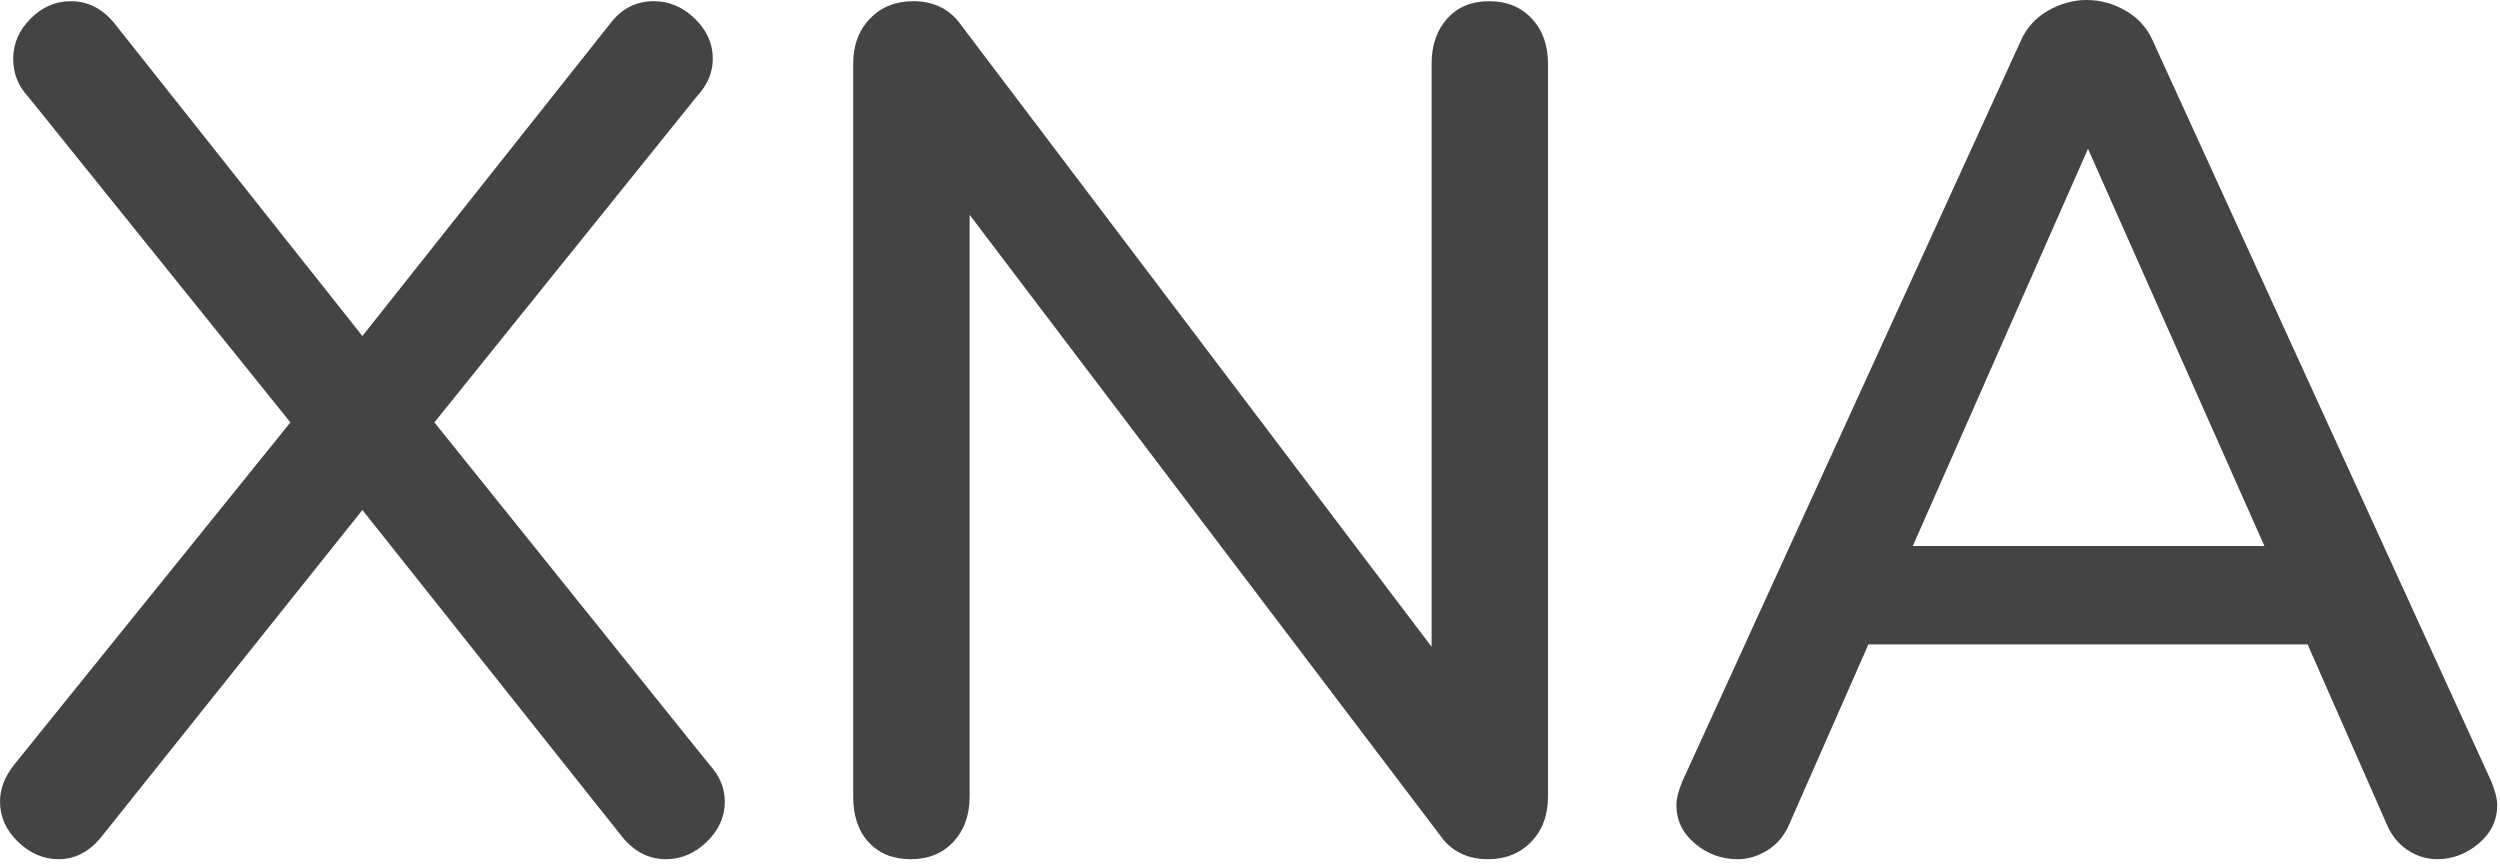
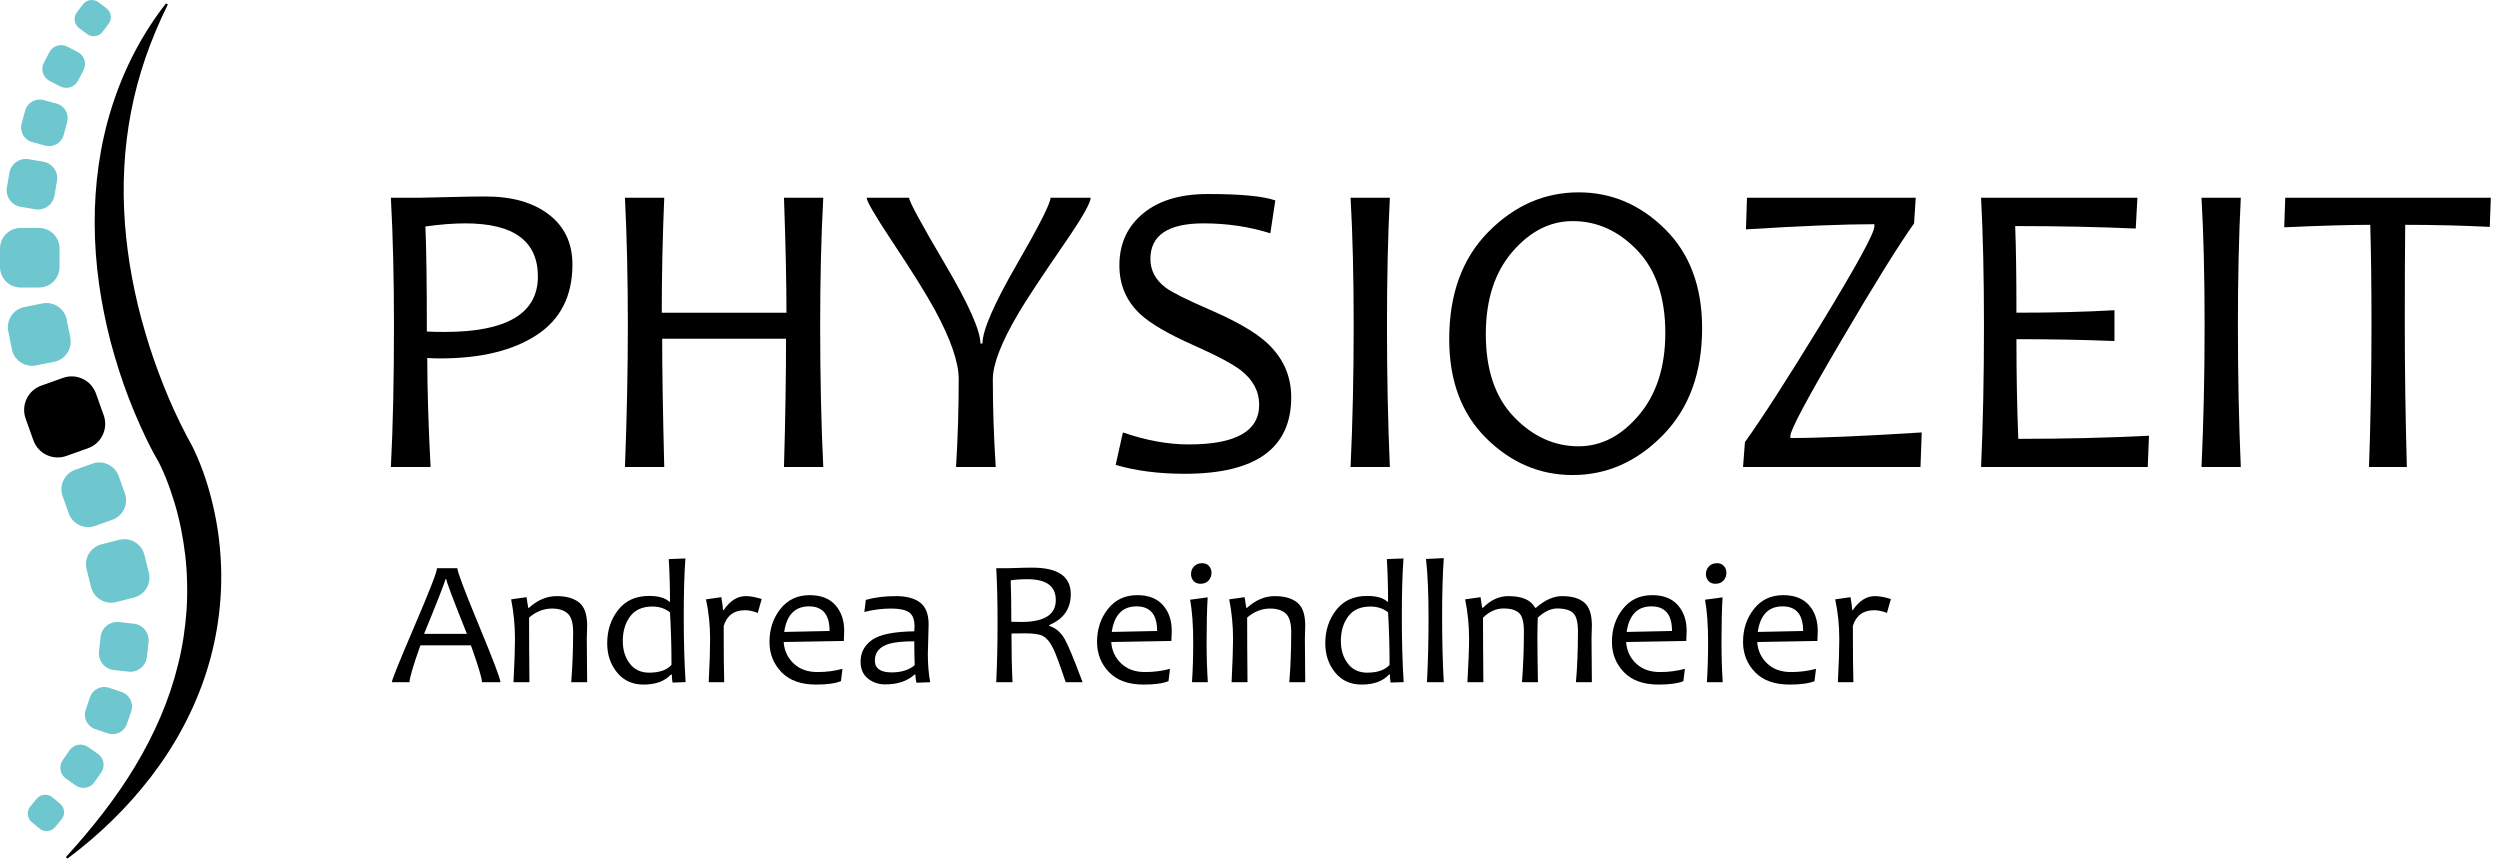
- <svg xmlns="http://www.w3.org/2000/svg" viewBox="0 0 75 26" fill-rule="evenodd" clip-rule="evenodd" stroke-linejoin="round" stroke-miterlimit="2" fill="#444">
-   <path d="M21.276,22.932c0.312,0.336 0.468,0.708 0.468,1.116c-0,0.456 -0.18,0.858 -0.54,1.206c-0.36,0.348 -0.768,0.522 -1.224,0.522c-0.504,-0 -0.936,-0.216 -1.296,-0.648l-7.812,-9.828l-7.848,9.828c-0.36,0.432 -0.78,0.648 -1.26,0.648c-0.456,-0 -0.864,-0.174 -1.224,-0.522c-0.36,-0.348 -0.54,-0.75 -0.54,-1.206c-0,-0.384 0.144,-0.756 0.432,-1.116l8.28,-10.26l-7.884,-9.792c-0.288,-0.312 -0.432,-0.684 -0.432,-1.116c-0,-0.456 0.174,-0.858 0.522,-1.206c0.348,-0.348 0.75,-0.522 1.206,-0.522c0.504,0 0.936,0.216 1.296,0.648l7.452,9.396l7.452,-9.396c0.336,-0.432 0.768,-0.648 1.296,-0.648c0.456,0 0.864,0.174 1.224,0.522c0.36,0.348 0.54,0.75 0.54,1.206c-0,0.408 -0.156,0.78 -0.468,1.116l-7.884,9.792l8.244,10.26Z" fill-rule="nonzero" />
-   <path d="M44.676,0.036c0.528,0 0.954,0.174 1.278,0.522c0.324,0.348 0.486,0.798 0.486,1.35l-0,21.996c-0,0.552 -0.168,1.002 -0.504,1.35c-0.336,0.348 -0.768,0.522 -1.296,0.522c-0.624,-0 -1.104,-0.24 -1.44,-0.72l-14.112,-18.612l-0,17.46c-0,0.552 -0.162,1.002 -0.486,1.35c-0.324,0.348 -0.75,0.522 -1.278,0.522c-0.528,-0 -0.948,-0.168 -1.26,-0.504c-0.312,-0.336 -0.468,-0.792 -0.468,-1.368l-0,-21.996c-0,-0.552 0.168,-1.002 0.504,-1.35c0.336,-0.348 0.768,-0.522 1.296,-0.522c0.624,0 1.104,0.24 1.44,0.72l14.112,18.648l-0,-17.496c-0,-0.552 0.156,-1.002 0.468,-1.35c0.312,-0.348 0.732,-0.522 1.26,-0.522Z" fill-rule="nonzero" />
-   <path d="M74.736,23.436c0.12,0.288 0.18,0.528 0.18,0.72c-0,0.456 -0.186,0.84 -0.558,1.152c-0.372,0.312 -0.786,0.468 -1.242,0.468c-0.312,-0 -0.606,-0.09 -0.882,-0.27c-0.276,-0.18 -0.486,-0.438 -0.63,-0.774l-2.376,-5.4l-13.176,0l-2.376,5.4c-0.144,0.336 -0.36,0.594 -0.648,0.774c-0.288,0.18 -0.588,0.27 -0.9,0.27c-0.48,-0 -0.906,-0.156 -1.278,-0.468c-0.372,-0.312 -0.558,-0.696 -0.558,-1.152c0,-0.192 0.06,-0.432 0.18,-0.72l10.152,-22.212c0.168,-0.384 0.438,-0.684 0.81,-0.9c0.372,-0.216 0.762,-0.324 1.17,-0.324c0.408,0 0.798,0.108 1.17,0.324c0.372,0.216 0.642,0.516 0.81,0.9l10.152,22.212Zm-17.352,-7.056l10.548,0l-5.292,-11.916l-5.256,11.916Z" fill-rule="nonzero" />
+ <svg xmlns="http://www.w3.org/2000/svg" viewBox="0 0 192 66" fill-rule="evenodd" clip-rule="evenodd" stroke-linejoin="round" stroke-miterlimit="2">
+   <g transform="matrix(1,0,0,1,-300.093,-17.9636)">
+     <g id="Logo" transform="matrix(0.0673414,0,0,0.0673414,281.826,4.35866)">
+       <g transform="matrix(0.863521,0,0,0.863521,37.0217,85.0891)">
+         <path d="M0,-396.516C-3.983,-388.495 -7.431,-380.306 -10.318,-371.986C-13.182,-363.657 -15.465,-355.19 -17.099,-346.635C-20.397,-329.529 -21.234,-312.13 -19.959,-294.915C-18.659,-277.7 -15.416,-260.648 -10.501,-244.077C-8.108,-235.772 -5.228,-227.606 -2.047,-219.575C1.113,-211.549 4.751,-203.66 8.676,-196.151C9.167,-195.224 9.672,-194.293 10.159,-193.434L10.63,-192.603L11.14,-191.636L11.982,-189.937C13.054,-187.703 14.006,-185.495 14.899,-183.267C16.688,-178.819 18.183,-174.307 19.444,-169.738C21.973,-160.608 23.662,-151.273 24.369,-141.858C25.908,-123.041 23.591,-103.975 17.923,-86.172C12.225,-68.352 3.204,-51.871 -7.946,-37.373C-19.115,-22.864 -32.283,-10.195 -46.704,0.53L-47.375,-0.212C-35.321,-13.448 -24.248,-27.363 -15.237,-42.36C-6.209,-57.317 0.771,-73.304 4.8,-89.891C6.865,-98.166 8.118,-106.594 8.704,-115.033C8.984,-119.253 9.065,-123.483 8.954,-127.702C8.87,-131.921 8.588,-136.133 8.114,-140.321C7.137,-148.689 5.506,-156.985 3.087,-165.019C1.871,-169.031 0.486,-172.986 -1.066,-176.822C-1.847,-178.733 -2.68,-180.621 -3.554,-182.408L-4.208,-183.704L-4.481,-184.218L-4.842,-184.841C-5.463,-185.919 -6.03,-186.949 -6.592,-187.991C-8.832,-192.132 -10.845,-196.299 -12.736,-200.526C-14.63,-204.745 -16.404,-209.007 -18.069,-213.309C-21.393,-221.914 -24.178,-230.714 -26.56,-239.623C-31.186,-257.468 -33.932,-275.883 -33.999,-294.379C-34.107,-312.851 -31.587,-331.394 -26.021,-348.914C-20.47,-366.421 -11.971,-382.883 -0.848,-397.046L0,-396.516Z" class="logo--color-primary" fill-rule="nonzero" transform="matrix(2.8411,0,0,2.8411,492.915,1267.95)" />
+         <path d="M0,-1.584C2.228,4.657 -1.025,11.523 -7.267,13.752L-17.352,17.352C-23.593,19.58 -30.46,16.325 -32.688,10.084L-36.287,-0C-38.515,-6.242 -35.262,-13.107 -29.02,-15.336L-18.935,-18.936C-12.693,-21.164 -5.828,-17.91 -3.6,-11.668L0,-1.584Z" class="logo--color-primary" fill-rule="nonzero" transform="matrix(2.8411,0,0,2.8411,408.215,688.302)" />
+         <path d="M0,-1.261C1.777,3.718 -0.819,9.195 -5.799,10.972L-13.843,13.843C-18.822,15.62 -24.299,13.023 -26.076,8.045L-28.947,0.001C-30.724,-4.981 -28.128,-10.456 -23.148,-12.234L-15.104,-15.104C-10.125,-16.881 -4.648,-14.285 -2.87,-9.305L0,-1.261Z" fill="#6ec6ce" fill-rule="nonzero" transform="matrix(2.8411,0,0,2.8411,436.185,790.682)" />
+         <path d="M0,1.527C1.29,6.653 -1.819,11.855 -6.946,13.146L-15.229,15.231C-20.356,16.521 -25.559,13.411 -26.849,8.285L-28.934,0.003C-30.225,-5.126 -27.115,-10.327 -21.988,-11.619L-13.705,-13.703C-8.578,-14.994 -3.376,-11.884 -2.085,-6.756L0,1.527Z" fill="#6ec6ce" fill-rule="nonzero" transform="matrix(2.8411,0,0,2.8411,467.837,887.299)" />
+         <path d="M0,8.542C0,13.828 -4.285,18.114 -9.572,18.114L-18.114,18.114C-23.401,18.114 -27.687,13.828 -27.687,8.542L-27.687,0.001C-27.687,-5.287 -23.401,-9.572 -18.114,-9.572L-9.572,-9.572C-4.285,-9.572 0,-5.287 0,0.001L0,8.542Z" fill="#6ec6ce" fill-rule="nonzero" transform="matrix(2.8411,0,0,2.8411,349.925,463.694)" />
+         <path d="M0,3.005C1.026,8.191 -2.345,13.227 -7.532,14.254L-15.911,15.911C-21.098,16.938 -26.133,13.565 -27.16,8.38L-28.817,0.001C-29.844,-5.187 -26.472,-10.222 -21.285,-11.248L-12.906,-12.906C-7.719,-13.933 -2.684,-10.561 -1.657,-5.373L0,3.005Z" fill="#6ec6ce" fill-rule="nonzero" transform="matrix(2.8411,0,0,2.8411,364.078,572.827)" />
+         <path d="M0,9.353C-0.472,13.609 -4.306,16.678 -8.563,16.206L-15.441,15.442C-19.699,14.969 -22.767,11.135 -22.295,6.879L-21.532,0.001C-21.059,-4.257 -17.225,-7.325 -12.968,-6.853L-6.089,-6.089C-1.832,-5.617 1.236,-1.784 0.763,2.475L0,9.353Z" fill="#6ec6ce" fill-rule="nonzero" transform="matrix(2.8411,0,0,2.8411,465.312,976.436)" />
+         <path d="M0,12.438C-1.247,16.097 -5.222,18.052 -8.881,16.805L-14.792,14.792C-18.45,13.545 -20.406,9.569 -19.159,5.911L-17.146,0C-15.899,-3.659 -11.923,-5.614 -8.264,-4.367L-2.353,-2.353C1.306,-1.107 3.261,2.87 2.014,6.528L0,12.438Z" fill="#6ec6ce" fill-rule="nonzero" transform="matrix(2.8411,0,0,2.8411,438.851,1056.2)" />
+         <path d="M0,13.132C-1.828,15.338 -5.097,15.645 -7.302,13.818L-10.866,10.864C-13.071,9.037 -13.378,5.768 -11.55,3.563L-8.599,-0.001C-6.771,-2.206 -3.502,-2.513 -1.296,-0.685L2.267,2.268C4.473,4.095 4.779,7.363 2.952,9.569L0,13.132Z" fill="#6ec6ce" fill-rule="nonzero" transform="matrix(2.8411,0,0,2.8411,344.118,1190.37)" />
+         <path d="M0,14.773C-1.953,17.588 -5.817,18.287 -8.632,16.334L-13.18,13.178C-15.995,11.226 -16.694,7.361 -14.741,4.546L-11.586,0C-9.633,-2.816 -5.769,-3.514 -2.954,-1.561L1.595,1.594C4.409,3.547 5.108,7.412 3.154,10.227L0,14.773Z" fill="#6ec6ce" fill-rule="nonzero" transform="matrix(2.8411,0,0,2.8411,395.978,1126.47)" />
+         <path d="M0,10.581C-0.717,14.803 -4.721,17.645 -8.944,16.928L-15.767,15.769C-19.99,15.051 -22.832,11.046 -22.115,6.824L-20.956,0.002C-20.238,-4.223 -16.233,-7.064 -12.01,-6.346L-5.187,-5.187C-0.964,-4.47 1.877,-0.466 1.159,3.759L0,10.581Z" fill="#6ec6ce" fill-rule="nonzero" transform="matrix(2.8411,0,0,2.8411,343.205,363.703)" />
+         <path d="M0,11.31C-1.008,15.041 -4.85,17.248 -8.582,16.239L-14.609,14.61C-18.341,13.602 -20.549,9.76 -19.541,6.029L-17.911,-0C-16.903,-3.731 -13.061,-5.938 -9.329,-4.929L-3.301,-3.3C0.431,-2.292 2.638,1.551 1.629,5.282L0,11.31Z" fill="#6ec6ce" fill-rule="nonzero" transform="matrix(2.8411,0,0,2.8411,355.329,281.586)" />
+         <path d="M0,12.699C-1.718,14.991 -4.969,15.456 -7.26,13.739L-10.963,10.963C-13.255,9.245 -13.72,5.994 -12.002,3.703L-9.227,0C-7.51,-2.292 -4.259,-2.757 -1.968,-1.039L1.736,1.737C4.027,3.455 4.493,6.705 2.775,8.996L0,12.699Z" fill="#6ec6ce" fill-rule="nonzero" transform="matrix(2.8411,0,0,2.8411,406.834,141.321)" />
+         <path d="M0,13.182C-1.579,16.222 -5.323,17.406 -8.363,15.827L-13.275,13.275C-16.315,11.696 -17.5,7.953 -15.921,4.912L-13.37,0.001C-11.791,-3.04 -8.046,-4.224 -5.006,-2.645L-0.094,-0.093C2.947,1.486 4.131,5.23 2.551,8.271L0,13.182Z" fill="#6ec6ce" fill-rule="nonzero" transform="matrix(2.8411,0,0,2.8411,374.363,204.503)" />
+       </g>
+       <g class="logo--title" transform="matrix(2.8411,0,0,2.8411,186.864,48.4676)">
+         <path d="M0,-44.326C0,-58.548 -9.712,-65.659 -29.136,-65.659C-33.896,-65.659 -39.235,-65.244 -45.156,-64.414C-44.77,-55.393 -44.575,-41.338 -44.575,-22.246C-42.639,-22.135 -40.259,-22.08 -37.437,-22.08C-12.479,-22.08 0,-29.495 0,-44.326M13.862,-49.14C13.862,-36.523 9.075,-27.088 -0.498,-20.835C-10.072,-14.581 -22.938,-11.455 -39.097,-11.455C-41.145,-11.455 -42.915,-11.51 -44.409,-11.621C-44.409,0.444 -43.967,15.025 -43.081,32.124L-59.019,32.124C-58.188,16.408 -57.773,-2.517 -57.773,-24.653C-57.773,-43.689 -58.188,-60.789 -59.019,-75.952L-47.148,-75.952C-45.876,-75.952 -42.238,-76.035 -36.233,-76.201C-30.229,-76.367 -25.124,-76.45 -20.918,-76.45C-10.293,-76.45 -1.84,-74.029 4.441,-69.187C10.721,-64.344 13.862,-57.662 13.862,-49.14" fill-rule="nonzero" transform="matrix(1,0,0,1,245.624,209.374)" />
+         <path d="M0,108.076L-15.771,108.076C-15.219,88.93 -14.941,71.774 -14.941,56.611L-64.663,56.611C-64.663,68.896 -64.387,86.052 -63.833,108.076L-79.604,108.076C-78.83,87.878 -78.442,68.952 -78.442,51.299C-78.442,32.816 -78.83,15.717 -79.604,0L-63.833,0C-64.497,15.827 -64.829,31.211 -64.829,46.152L-14.775,46.152C-14.775,34.144 -15.107,18.76 -15.771,0L0,0C-0.83,15.385 -1.245,32.484 -1.245,51.299C-1.245,71.94 -0.83,90.866 0,108.076" fill-rule="nonzero" transform="matrix(1,0,0,1,360.175,133.423)" />
+         <path d="M0,-108.076C0,-106.028 -3.403,-100.052 -10.21,-90.146C-19.839,-76.145 -26.12,-66.627 -29.053,-61.592C-35.859,-50.025 -39.263,-41.226 -39.263,-35.195C-39.263,-23.795 -38.876,-12.063 -38.101,0L-54.038,0C-53.319,-11.455 -52.959,-23.242 -52.959,-35.361C-52.959,-42.002 -56.142,-51.216 -62.505,-63.003C-66.103,-69.588 -72.051,-79.106 -80.352,-91.557C-86.716,-101.186 -89.897,-106.692 -89.897,-108.076L-72.881,-108.076C-72.881,-106.637 -68.107,-97.825 -58.563,-81.638C-49.016,-65.451 -44.243,-54.757 -44.243,-49.555L-43.413,-49.555C-43.413,-54.812 -38.862,-65.327 -29.758,-81.098C-20.656,-96.87 -16.104,-105.862 -16.104,-108.076L0,-108.076Z" fill-rule="nonzero" transform="matrix(1,0,0,1,467.504,241.498)" />
+         <path d="M0,50.884C0,71.36 -14.25,81.597 -42.749,81.597C-53.153,81.597 -62.395,80.406 -70.474,78.028L-67.568,64.995C-58.271,68.205 -49.445,69.81 -41.089,69.81C-22.274,69.81 -12.866,64.497 -12.866,53.872C-12.866,48.505 -15.302,43.911 -20.171,40.093C-23.437,37.548 -29.855,34.145 -39.429,29.883C-49.501,25.401 -56.557,21.279 -60.596,17.515C-66.186,12.314 -68.979,5.783 -68.979,-2.075C-68.979,-10.264 -66.13,-16.933 -60.43,-22.08C-54.066,-27.835 -45.073,-30.713 -33.452,-30.713C-20.282,-30.713 -11.262,-29.854 -6.392,-28.139L-8.384,-14.941C-16.796,-17.597 -25.732,-18.926 -35.195,-18.926C-49.418,-18.926 -56.528,-14.166 -56.528,-4.648C-56.528,-0.054 -54.481,3.791 -50.386,6.89C-47.729,8.827 -41.864,11.76 -32.788,15.689C-22.44,20.171 -14.97,24.433 -10.376,28.472C-3.459,34.56 0,42.03 0,50.884" fill-rule="nonzero" transform="matrix(1,0,0,1,548.021,162.641)" />
+         <path d="M0,108.076L-15.771,108.076C-14.941,90.146 -14.526,71.221 -14.526,51.299C-14.526,31.709 -14.941,14.609 -15.771,0L0,0C-0.775,15.107 -1.162,32.207 -1.162,51.299C-1.162,71.332 -0.775,90.258 0,108.076" fill-rule="nonzero" transform="matrix(1,0,0,1,587.616,133.423)" />
+         <path d="M0,-0.582C0,-14.859 -3.75,-25.913 -11.247,-33.744C-18.747,-41.574 -27.393,-45.489 -37.188,-45.489C-46.264,-45.489 -54.343,-41.366 -61.426,-33.121C-68.51,-24.875 -72.051,-13.863 -72.051,-0.084C-72.051,14.249 -68.274,25.331 -60.72,33.161C-53.167,40.992 -44.521,44.906 -34.78,44.906C-25.705,44.906 -17.64,40.729 -10.583,32.372C-3.528,24.017 0,13.031 0,-0.582M14.775,-2.491C14.775,15.384 9.546,29.674 -0.913,40.382C-11.372,51.09 -23.464,56.445 -37.188,56.445C-50.358,56.445 -61.911,51.534 -71.843,41.71C-81.777,31.888 -86.743,18.621 -86.743,1.908C-86.743,-16.187 -81.514,-30.534 -71.055,-41.131C-60.596,-51.728 -48.505,-57.027 -34.78,-57.027C-21.61,-57.027 -10.059,-52.116 -0.124,-42.293C9.808,-32.47 14.775,-19.203 14.775,-2.491" fill-rule="nonzero" transform="matrix(1,0,0,1,698.183,188.292)" />
+         <path d="M0,80.352L-0.498,94.214L-71.719,94.214L-70.972,84.253C-63.999,74.514 -53.845,58.743 -40.508,36.939C-26.176,13.42 -19.009,0.332 -19.009,-2.324L-19.009,-3.237C-31.128,-3.237 -48.311,-2.544 -70.557,-1.162L-70.142,-13.862L-2.407,-13.862L-3.071,-3.569C-9.38,5.341 -19.092,20.974 -32.207,43.331C-45.876,66.573 -52.71,79.356 -52.71,81.68L-52.71,82.593C-41.255,82.593 -23.686,81.846 0,80.352" fill-rule="nonzero" transform="matrix(1,0,0,1,801.112,147.284)" />
+         <path d="M0,83.008L-0.498,95.542L-67.402,95.542C-66.628,78.388 -66.24,59.462 -66.24,38.765C-66.24,19.286 -66.628,2.187 -67.402,-12.534L-4.648,-12.534L-5.313,-0.166C-20.531,-0.83 -36.662,-1.162 -53.706,-1.162C-53.374,7.416 -53.208,19.009 -53.208,33.618C-38.488,33.618 -25.373,33.286 -13.862,32.622L-13.862,44.99C-26.147,44.492 -39.263,44.243 -53.208,44.243C-53.208,58.466 -52.959,71.802 -52.461,84.253C-34.089,84.253 -16.602,83.838 0,83.008" fill-rule="nonzero" transform="matrix(1,0,0,1,892.338,145.956)" />
+         <path d="M0,108.076L-15.771,108.076C-14.941,90.146 -14.526,71.221 -14.526,51.299C-14.526,31.709 -14.941,14.609 -15.771,0L0,0C-0.775,15.107 -1.162,32.207 -1.162,51.299C-1.162,71.332 -0.775,90.258 0,108.076" fill-rule="nonzero" transform="matrix(1,0,0,1,929.193,133.423)" />
+         <path d="M0,-108.076L-0.415,-96.372C-11.372,-96.925 -22.689,-97.202 -34.365,-97.202C-34.477,-86.577 -34.531,-73.101 -34.531,-56.777C-34.531,-38.736 -34.255,-19.81 -33.701,0L-48.892,0C-48.228,-18.87 -47.896,-37.796 -47.896,-56.777C-47.896,-72.881 -48.062,-86.355 -48.394,-97.202C-56.584,-97.202 -68.095,-96.87 -82.925,-96.206L-82.51,-108.076L0,-108.076Z" fill-rule="nonzero" transform="matrix(1,0,0,1,1029.55,241.498)" />
+         <path d="M0,6.961C-5.508,-6.797 -8.262,-14.109 -8.262,-14.977L-8.648,-14.977C-8.648,-14.25 -11.496,-6.937 -17.191,6.961L0,6.961ZM13.465,26.367L6.047,26.367C6.047,24.797 4.57,19.863 1.617,11.566L-18.668,11.566C-21.574,19.746 -23.027,24.68 -23.027,26.367L-30.129,26.367C-30.129,25.5 -27.105,18.006 -21.059,3.885C-15.012,-10.236 -11.988,-18 -11.988,-19.406L-3.832,-19.406C-3.832,-18.023 -0.949,-10.371 4.816,3.551C10.582,17.473 13.465,25.078 13.465,26.367" fill-rule="nonzero" transform="matrix(1,0,0,1,217.125,301.531)" />
+         <path d="M0,34.559L-6.398,34.559C-5.883,28.395 -5.625,21.668 -5.625,14.379C-5.625,10.77 -6.358,8.303 -7.822,6.979C-9.287,5.655 -11.379,4.993 -14.098,4.993C-17.426,4.993 -20.496,6.2 -23.309,8.614C-23.309,16.606 -23.262,25.254 -23.168,34.559L-29.566,34.559C-29.168,26.59 -28.969,20.825 -28.969,17.262C-28.969,11.778 -29.484,6.457 -30.516,1.301L-24.328,0.422L-23.66,4.711L-23.379,4.711C-19.911,1.571 -16.195,0 -12.234,0C-8.344,0 -5.332,0.862 -3.199,2.584C-1.067,4.307 0,7.371 0,11.778C0,12.223 -0.023,13.102 -0.07,14.414C-0.118,15.727 -0.141,16.606 -0.141,17.051C-0.141,20.965 -0.094,26.801 0,34.559" fill-rule="nonzero" transform="matrix(1,0,0,1,265.394,293.339)" />
+         <path d="M0,34.805C0,27.516 -0.199,20.496 -0.598,13.746C-2.496,12.176 -4.864,11.391 -7.699,11.391C-11.66,11.391 -14.625,12.709 -16.594,15.346C-18.563,17.983 -19.547,21.293 -19.547,25.278C-19.547,28.84 -18.615,31.84 -16.752,34.278C-14.889,36.715 -12.305,37.934 -9,37.934C-4.852,37.934 -1.852,36.891 0,34.805M5.66,41.731L0.422,41.907C0.234,40.899 0.141,39.832 0.141,38.707L-0.246,38.707C-2.707,41.379 -6.363,42.715 -11.215,42.715C-15.668,42.715 -19.213,41.098 -21.85,37.864C-24.486,34.629 -25.805,30.727 -25.805,26.157C-25.805,20.977 -24.34,16.512 -21.41,12.762C-18.48,9.012 -14.356,7.137 -9.035,7.137C-5.238,7.137 -2.52,7.91 -0.879,9.457L-0.598,9.457C-0.598,3.645 -0.762,-2.062 -1.09,-7.664L5.59,-7.91C5.145,-1.957 4.922,5.836 4.922,15.469C4.922,25.266 5.168,34.02 5.66,41.731" fill-rule="nonzero" transform="matrix(1,0,0,1,299.25,286.132)" />
+         <path d="M0,-32.238L-1.582,-26.648C-3.41,-27.375 -5.11,-27.738 -6.68,-27.738C-11.086,-27.738 -13.945,-25.64 -15.258,-21.445C-15.258,-10.664 -15.188,-3.129 -15.047,1.16L-21.27,1.16C-20.895,-6.269 -20.707,-12.035 -20.707,-16.136C-20.707,-21.691 -21.258,-27.011 -22.359,-32.097L-16.207,-32.976C-15.762,-30.398 -15.539,-28.675 -15.539,-27.808L-15.258,-27.808C-12.727,-31.535 -9.773,-33.398 -6.398,-33.398C-4.618,-33.398 -2.484,-33.011 0,-32.238" fill-rule="nonzero" transform="matrix(1,0,0,1,335.461,326.738)" />
+         <path d="M0,-7.137C0,-13.723 -2.754,-17.016 -8.262,-17.016C-13.887,-17.016 -17.204,-13.594 -18.211,-6.75L0,-7.137ZM5.871,-7.207C5.871,-6.223 5.824,-4.864 5.73,-3.129L-18.422,-2.707C-18.188,0.715 -16.863,3.58 -14.449,5.888C-12.036,8.197 -8.836,9.351 -4.852,9.351C-1.289,9.351 2.051,8.918 5.168,8.051L4.57,13.008C2.273,13.922 -1.043,14.379 -5.379,14.379C-11.473,14.379 -16.119,12.715 -19.318,9.386C-22.518,6.058 -24.117,2.004 -24.117,-2.778C-24.117,-7.887 -22.658,-12.287 -19.74,-15.979C-16.822,-19.67 -12.902,-21.516 -7.98,-21.516C-3.458,-21.516 -0.018,-20.18 2.338,-17.508C4.693,-14.836 5.871,-11.403 5.871,-7.207" fill-rule="nonzero" transform="matrix(1,0,0,1,362.707,314.469)" />
+         <path d="M0,20.039C-0.117,16.476 -0.176,13.277 -0.176,10.441C-4.582,10.441 -7.934,10.769 -10.23,11.426C-14.074,12.598 -15.996,14.836 -15.996,18.141C-15.996,21.328 -13.746,22.922 -9.246,22.922C-5.379,22.922 -2.297,21.961 0,20.039M6.223,26.859L0.703,27.07C0.422,25.922 0.281,24.832 0.281,23.801L-0.07,23.801C-2.953,26.426 -6.879,27.738 -11.848,27.738C-14.543,27.738 -16.863,26.947 -18.809,25.365C-20.754,23.783 -21.727,21.527 -21.727,18.598C-21.727,14.988 -20.203,12.088 -17.156,9.896C-14.109,7.705 -8.449,6.551 -0.176,6.434C-0.105,5.871 -0.07,5.226 -0.07,4.5C-0.07,1.617 -0.838,-0.305 -2.373,-1.266C-3.908,-2.227 -6.234,-2.707 -9.352,-2.707C-13.031,-2.707 -16.652,-2.25 -20.215,-1.336L-19.617,-6.188C-16.102,-7.195 -12.059,-7.699 -7.488,-7.699C-3.316,-7.699 -0.094,-6.838 2.18,-5.115C4.453,-3.393 5.59,-0.457 5.59,3.691C5.59,4.793 5.537,6.791 5.432,9.685C5.326,12.58 5.273,14.508 5.273,15.469C5.273,19.734 5.59,23.531 6.223,26.859" fill-rule="nonzero" transform="matrix(1,0,0,1,396.879,301.039)" />
+         <path d="M0,-19.969C0,-25.547 -3.773,-28.336 -11.32,-28.336C-14.016,-28.336 -16.277,-28.184 -18.105,-27.879C-17.941,-23.801 -17.859,-18.258 -17.859,-11.25C-16.453,-11.203 -15.105,-11.18 -13.816,-11.18C-4.605,-11.18 0,-14.11 0,-19.969M10.758,13.008L3.973,13.008C1.723,6.281 0.082,1.828 -0.949,-0.352C-2.262,-3.094 -3.75,-4.864 -5.414,-5.66C-6.727,-6.293 -9.082,-6.61 -12.48,-6.61C-14.473,-6.61 -16.242,-6.586 -17.789,-6.539C-17.789,1.031 -17.648,7.547 -17.367,13.008L-23.906,13.008C-23.555,5.742 -23.379,-2.274 -23.379,-11.039C-23.379,-19.289 -23.555,-26.532 -23.906,-32.766L-18.949,-32.766C-17.895,-32.766 -16.559,-32.801 -14.941,-32.871C-13.324,-32.942 -11.473,-32.977 -9.387,-32.977C0.879,-32.977 6.012,-29.438 6.012,-22.36C6.012,-16.477 3.129,-12.34 -2.637,-9.949L-2.637,-9.598C-0.059,-8.824 2.027,-7.031 3.621,-4.219C4.957,-1.875 7.336,3.867 10.758,13.008" fill-rule="nonzero" transform="matrix(1,0,0,1,453.516,314.891)" />
+         <path d="M0,-7.137C0,-13.723 -2.754,-17.016 -8.262,-17.016C-13.887,-17.016 -17.203,-13.594 -18.211,-6.75L0,-7.137ZM5.871,-7.207C5.871,-6.223 5.824,-4.864 5.73,-3.129L-18.422,-2.707C-18.188,0.715 -16.863,3.58 -14.449,5.888C-12.035,8.197 -8.836,9.351 -4.852,9.351C-1.289,9.351 2.051,8.918 5.168,8.051L4.57,13.008C2.273,13.922 -1.043,14.379 -5.379,14.379C-11.473,14.379 -16.119,12.715 -19.318,9.386C-22.518,6.058 -24.117,2.004 -24.117,-2.778C-24.117,-7.887 -22.658,-12.287 -19.74,-15.979C-16.822,-19.67 -12.902,-21.516 -7.98,-21.516C-3.457,-21.516 -0.018,-20.18 2.338,-17.508C4.693,-14.836 5.871,-11.403 5.871,-7.207" fill-rule="nonzero" transform="matrix(1,0,0,1,494.191,314.469)" />
+         <path d="M0,-40.113C0,-38.918 -0.387,-37.881 -1.16,-37.002C-1.934,-36.123 -3.023,-35.683 -4.43,-35.683C-5.625,-35.683 -6.557,-36.064 -7.225,-36.826C-7.893,-37.588 -8.227,-38.508 -8.227,-39.586C-8.227,-40.758 -7.828,-41.777 -7.031,-42.644C-6.234,-43.511 -5.133,-43.945 -3.727,-43.945C-2.578,-43.945 -1.67,-43.564 -1.002,-42.802C-0.334,-42.041 0,-41.144 0,-40.113M-1.477,3.832L-7.84,3.832C-7.512,-0.855 -7.348,-6.211 -7.348,-12.234C-7.348,-19.008 -7.758,-24.691 -8.578,-29.285L-1.547,-30.234C-1.828,-25.336 -1.969,-19.336 -1.969,-12.234C-1.969,-6.609 -1.805,-1.254 -1.477,3.832" fill-rule="nonzero" transform="matrix(1,0,0,1,516.023,324.066)" />
+         <path d="M0,34.559L-6.398,34.559C-5.883,28.395 -5.625,21.668 -5.625,14.379C-5.625,10.77 -6.357,8.303 -7.822,6.979C-9.287,5.655 -11.379,4.993 -14.098,4.993C-17.426,4.993 -20.496,6.2 -23.309,8.614C-23.309,16.606 -23.262,25.254 -23.168,34.559L-29.566,34.559C-29.168,26.59 -28.969,20.825 -28.969,17.262C-28.969,11.778 -29.484,6.457 -30.516,1.301L-24.328,0.422L-23.66,4.711L-23.379,4.711C-19.91,1.571 -16.195,0 -12.234,0C-8.344,0 -5.332,0.862 -3.199,2.584C-1.066,4.307 0,7.371 0,11.778C0,12.223 -0.023,13.102 -0.07,14.414C-0.117,15.727 -0.141,16.606 -0.141,17.051C-0.141,20.965 -0.094,26.801 0,34.559" fill-rule="nonzero" transform="matrix(1,0,0,1,553.641,293.339)" />
+         <path d="M0,34.805C0,27.516 -0.199,20.496 -0.598,13.746C-2.496,12.176 -4.863,11.391 -7.699,11.391C-11.66,11.391 -14.625,12.709 -16.594,15.346C-18.563,17.983 -19.547,21.293 -19.547,25.278C-19.547,28.84 -18.615,31.84 -16.752,34.278C-14.889,36.715 -12.305,37.934 -9,37.934C-4.852,37.934 -1.852,36.891 0,34.805M5.66,41.731L0.422,41.907C0.234,40.899 0.141,39.832 0.141,38.707L-0.246,38.707C-2.707,41.379 -6.363,42.715 -11.215,42.715C-15.668,42.715 -19.213,41.098 -21.85,37.864C-24.486,34.629 -25.805,30.727 -25.805,26.157C-25.805,20.977 -24.34,16.512 -21.41,12.762C-18.48,9.012 -14.355,7.137 -9.035,7.137C-5.238,7.137 -2.52,7.91 -0.879,9.457L-0.598,9.457C-0.598,3.645 -0.762,-2.062 -1.09,-7.664L5.59,-7.91C5.145,-1.957 4.922,5.836 4.922,15.469C4.922,25.266 5.168,34.02 5.66,41.731" fill-rule="nonzero" transform="matrix(1,0,0,1,587.496,286.132)" />
+         <path d="M0,49.816L-6.75,49.816C-6.328,42.082 -6.117,33.339 -6.117,23.589C-6.117,14.121 -6.457,6.375 -7.137,0.351L0,0C-0.445,6.375 -0.668,14.238 -0.668,23.589C-0.668,33.222 -0.445,41.964 0,49.816" fill-rule="nonzero" transform="matrix(1,0,0,1,609.258,278.082)" />
+         <path d="M0,-6.152C0,-9.902 -0.65,-12.381 -1.951,-13.588C-3.252,-14.795 -5.391,-15.398 -8.367,-15.398C-10.875,-15.398 -13.465,-14.168 -16.137,-11.707C-16.23,-8.847 -16.277,-6.047 -16.277,-3.304C-16.277,0.61 -16.207,6.446 -16.066,14.203L-22.465,14.203C-21.949,7.524 -21.691,0.739 -21.691,-6.152C-21.691,-9.902 -22.342,-12.381 -23.643,-13.588C-24.943,-14.795 -27.023,-15.398 -29.883,-15.398C-32.813,-15.398 -35.555,-14.168 -38.109,-11.707C-38.109,-4.277 -38.063,4.36 -37.969,14.203L-44.367,14.203C-43.922,6.235 -43.699,0.469 -43.699,-3.093C-43.699,-8.507 -44.227,-13.828 -45.281,-19.054L-39.094,-19.933L-38.461,-15.679L-38.109,-15.679C-35.063,-18.797 -31.676,-20.355 -27.949,-20.355C-22.395,-20.355 -18.82,-18.797 -17.227,-15.679L-16.84,-15.679C-13.301,-18.797 -9.809,-20.355 -6.363,-20.355C-2.426,-20.355 0.551,-19.488 2.566,-17.754C4.582,-16.019 5.59,-12.961 5.59,-8.578C5.59,-8.132 5.566,-7.254 5.52,-5.941C5.473,-4.629 5.449,-3.75 5.449,-3.304C5.449,0.61 5.496,6.446 5.59,14.203L-0.809,14.203C-0.27,8.063 0,1.278 0,-6.152" fill-rule="nonzero" transform="matrix(1,0,0,1,663.117,313.695)" />
+         <path d="M0,-7.137C0,-13.723 -2.754,-17.016 -8.262,-17.016C-13.887,-17.016 -17.203,-13.594 -18.211,-6.75L0,-7.137ZM5.871,-7.207C5.871,-6.223 5.824,-4.864 5.73,-3.129L-18.422,-2.707C-18.188,0.715 -16.863,3.58 -14.449,5.888C-12.035,8.197 -8.836,9.351 -4.852,9.351C-1.289,9.351 2.051,8.918 5.168,8.051L4.57,13.008C2.273,13.922 -1.043,14.379 -5.379,14.379C-11.473,14.379 -16.119,12.715 -19.318,9.386C-22.518,6.058 -24.117,2.004 -24.117,-2.778C-24.117,-7.887 -22.658,-12.287 -19.74,-15.979C-16.822,-19.67 -12.902,-21.516 -7.98,-21.516C-3.457,-21.516 -0.018,-20.18 2.338,-17.508C4.693,-14.836 5.871,-11.403 5.871,-7.207" fill-rule="nonzero" transform="matrix(1,0,0,1,700.875,314.469)" />
+         <path d="M0,-40.113C0,-38.918 -0.387,-37.881 -1.16,-37.002C-1.934,-36.123 -3.023,-35.683 -4.43,-35.683C-5.625,-35.683 -6.557,-36.064 -7.225,-36.826C-7.893,-37.588 -8.227,-38.508 -8.227,-39.586C-8.227,-40.758 -7.828,-41.777 -7.031,-42.644C-6.234,-43.511 -5.133,-43.945 -3.727,-43.945C-2.578,-43.945 -1.67,-43.564 -1.002,-42.802C-0.334,-42.041 0,-41.144 0,-40.113M-1.477,3.832L-7.84,3.832C-7.512,-0.855 -7.348,-6.211 -7.348,-12.234C-7.348,-19.008 -7.758,-24.691 -8.578,-29.285L-1.547,-30.234C-1.828,-25.336 -1.969,-19.336 -1.969,-12.234C-1.969,-6.609 -1.805,-1.254 -1.477,3.832" fill-rule="nonzero" transform="matrix(1,0,0,1,722.707,324.066)" />
+         <path d="M0,-7.137C0,-13.723 -2.754,-17.016 -8.262,-17.016C-13.887,-17.016 -17.203,-13.594 -18.211,-6.75L0,-7.137ZM5.871,-7.207C5.871,-6.223 5.824,-4.864 5.73,-3.129L-18.422,-2.707C-18.188,0.715 -16.863,3.58 -14.449,5.888C-12.035,8.197 -8.836,9.351 -4.852,9.351C-1.289,9.351 2.051,8.918 5.168,8.051L4.57,13.008C2.273,13.922 -1.043,14.379 -5.379,14.379C-11.473,14.379 -16.119,12.715 -19.318,9.386C-22.518,6.058 -24.117,2.004 -24.117,-2.778C-24.117,-7.887 -22.658,-12.287 -19.74,-15.979C-16.822,-19.67 -12.902,-21.516 -7.98,-21.516C-3.457,-21.516 -0.018,-20.18 2.338,-17.508C4.693,-14.836 5.871,-11.403 5.871,-7.207" fill-rule="nonzero" transform="matrix(1,0,0,1,753.504,314.469)" />
+         <path d="M0,-32.238L-1.582,-26.648C-3.41,-27.375 -5.109,-27.738 -6.68,-27.738C-11.086,-27.738 -13.945,-25.64 -15.258,-21.445C-15.258,-10.664 -15.188,-3.129 -15.047,1.16L-21.27,1.16C-20.895,-6.269 -20.707,-12.035 -20.707,-16.136C-20.707,-21.691 -21.258,-27.011 -22.359,-32.097L-16.207,-32.976C-15.762,-30.398 -15.539,-28.675 -15.539,-27.808L-15.258,-27.808C-12.727,-31.535 -9.773,-33.398 -6.398,-33.398C-4.617,-33.398 -2.484,-33.011 0,-32.238" fill-rule="nonzero" transform="matrix(1,0,0,1,788.731,326.738)" />
+       </g>
+     </g>
+   </g>
</svg>
